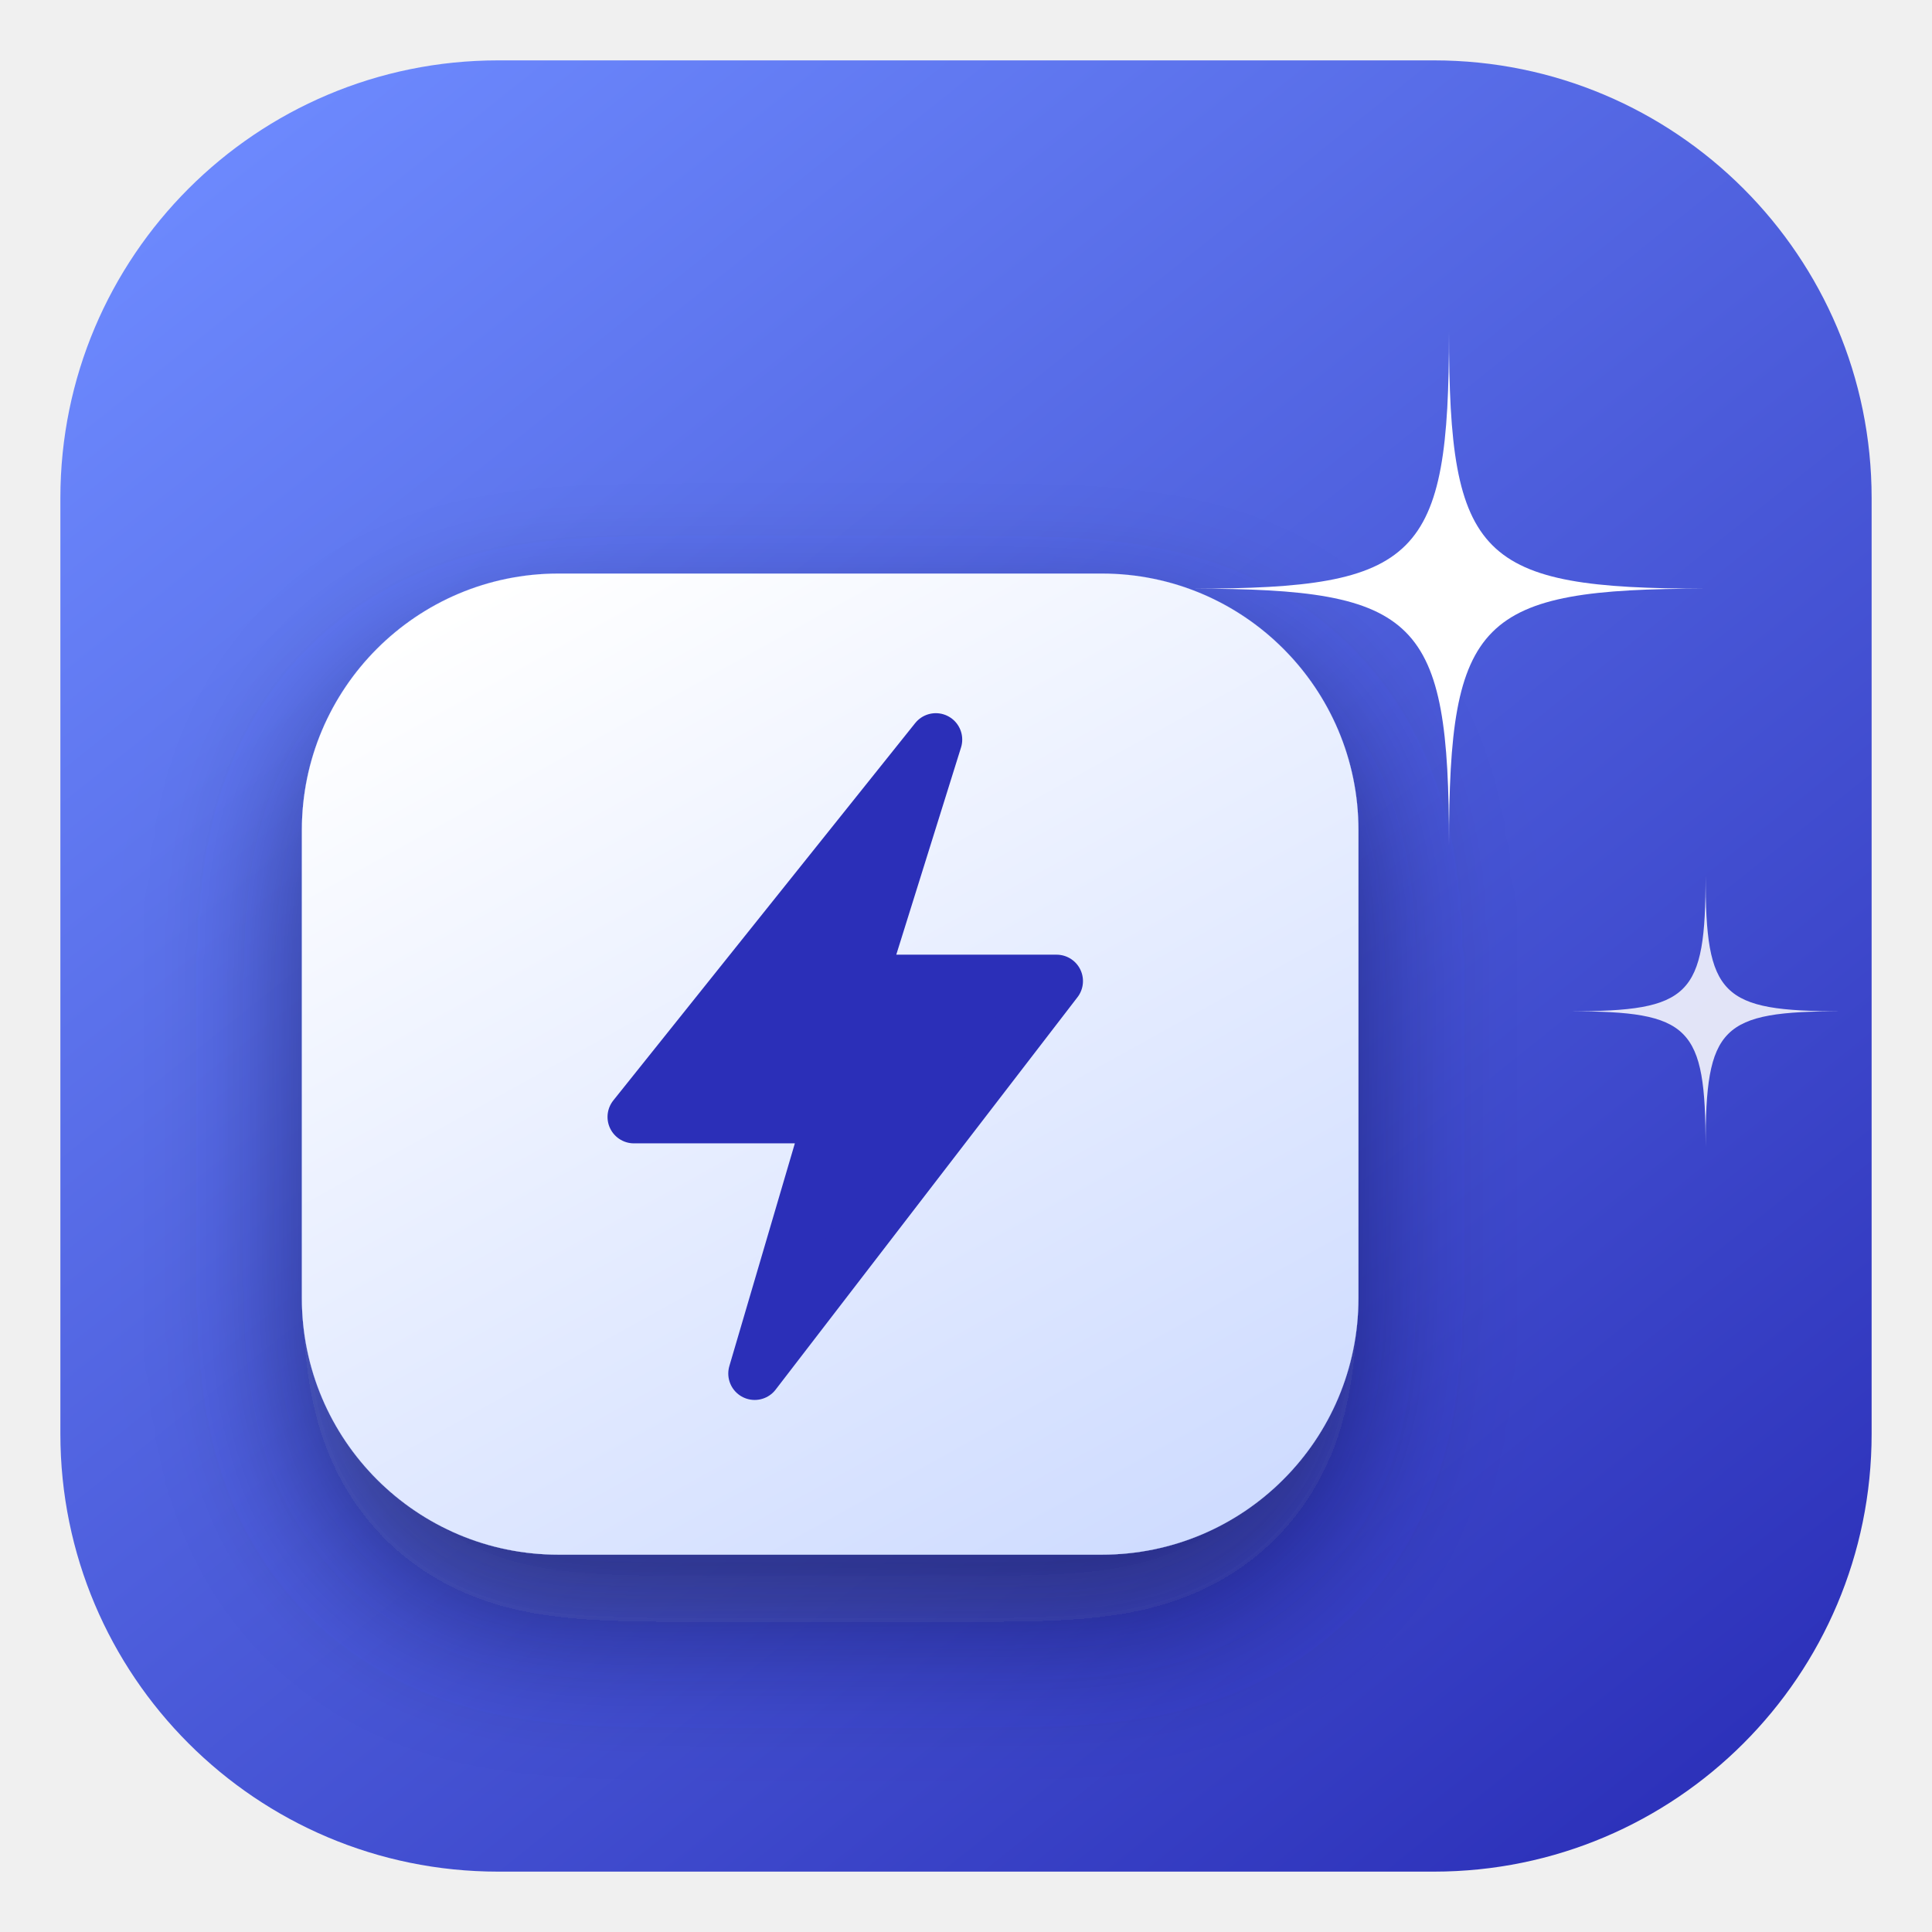
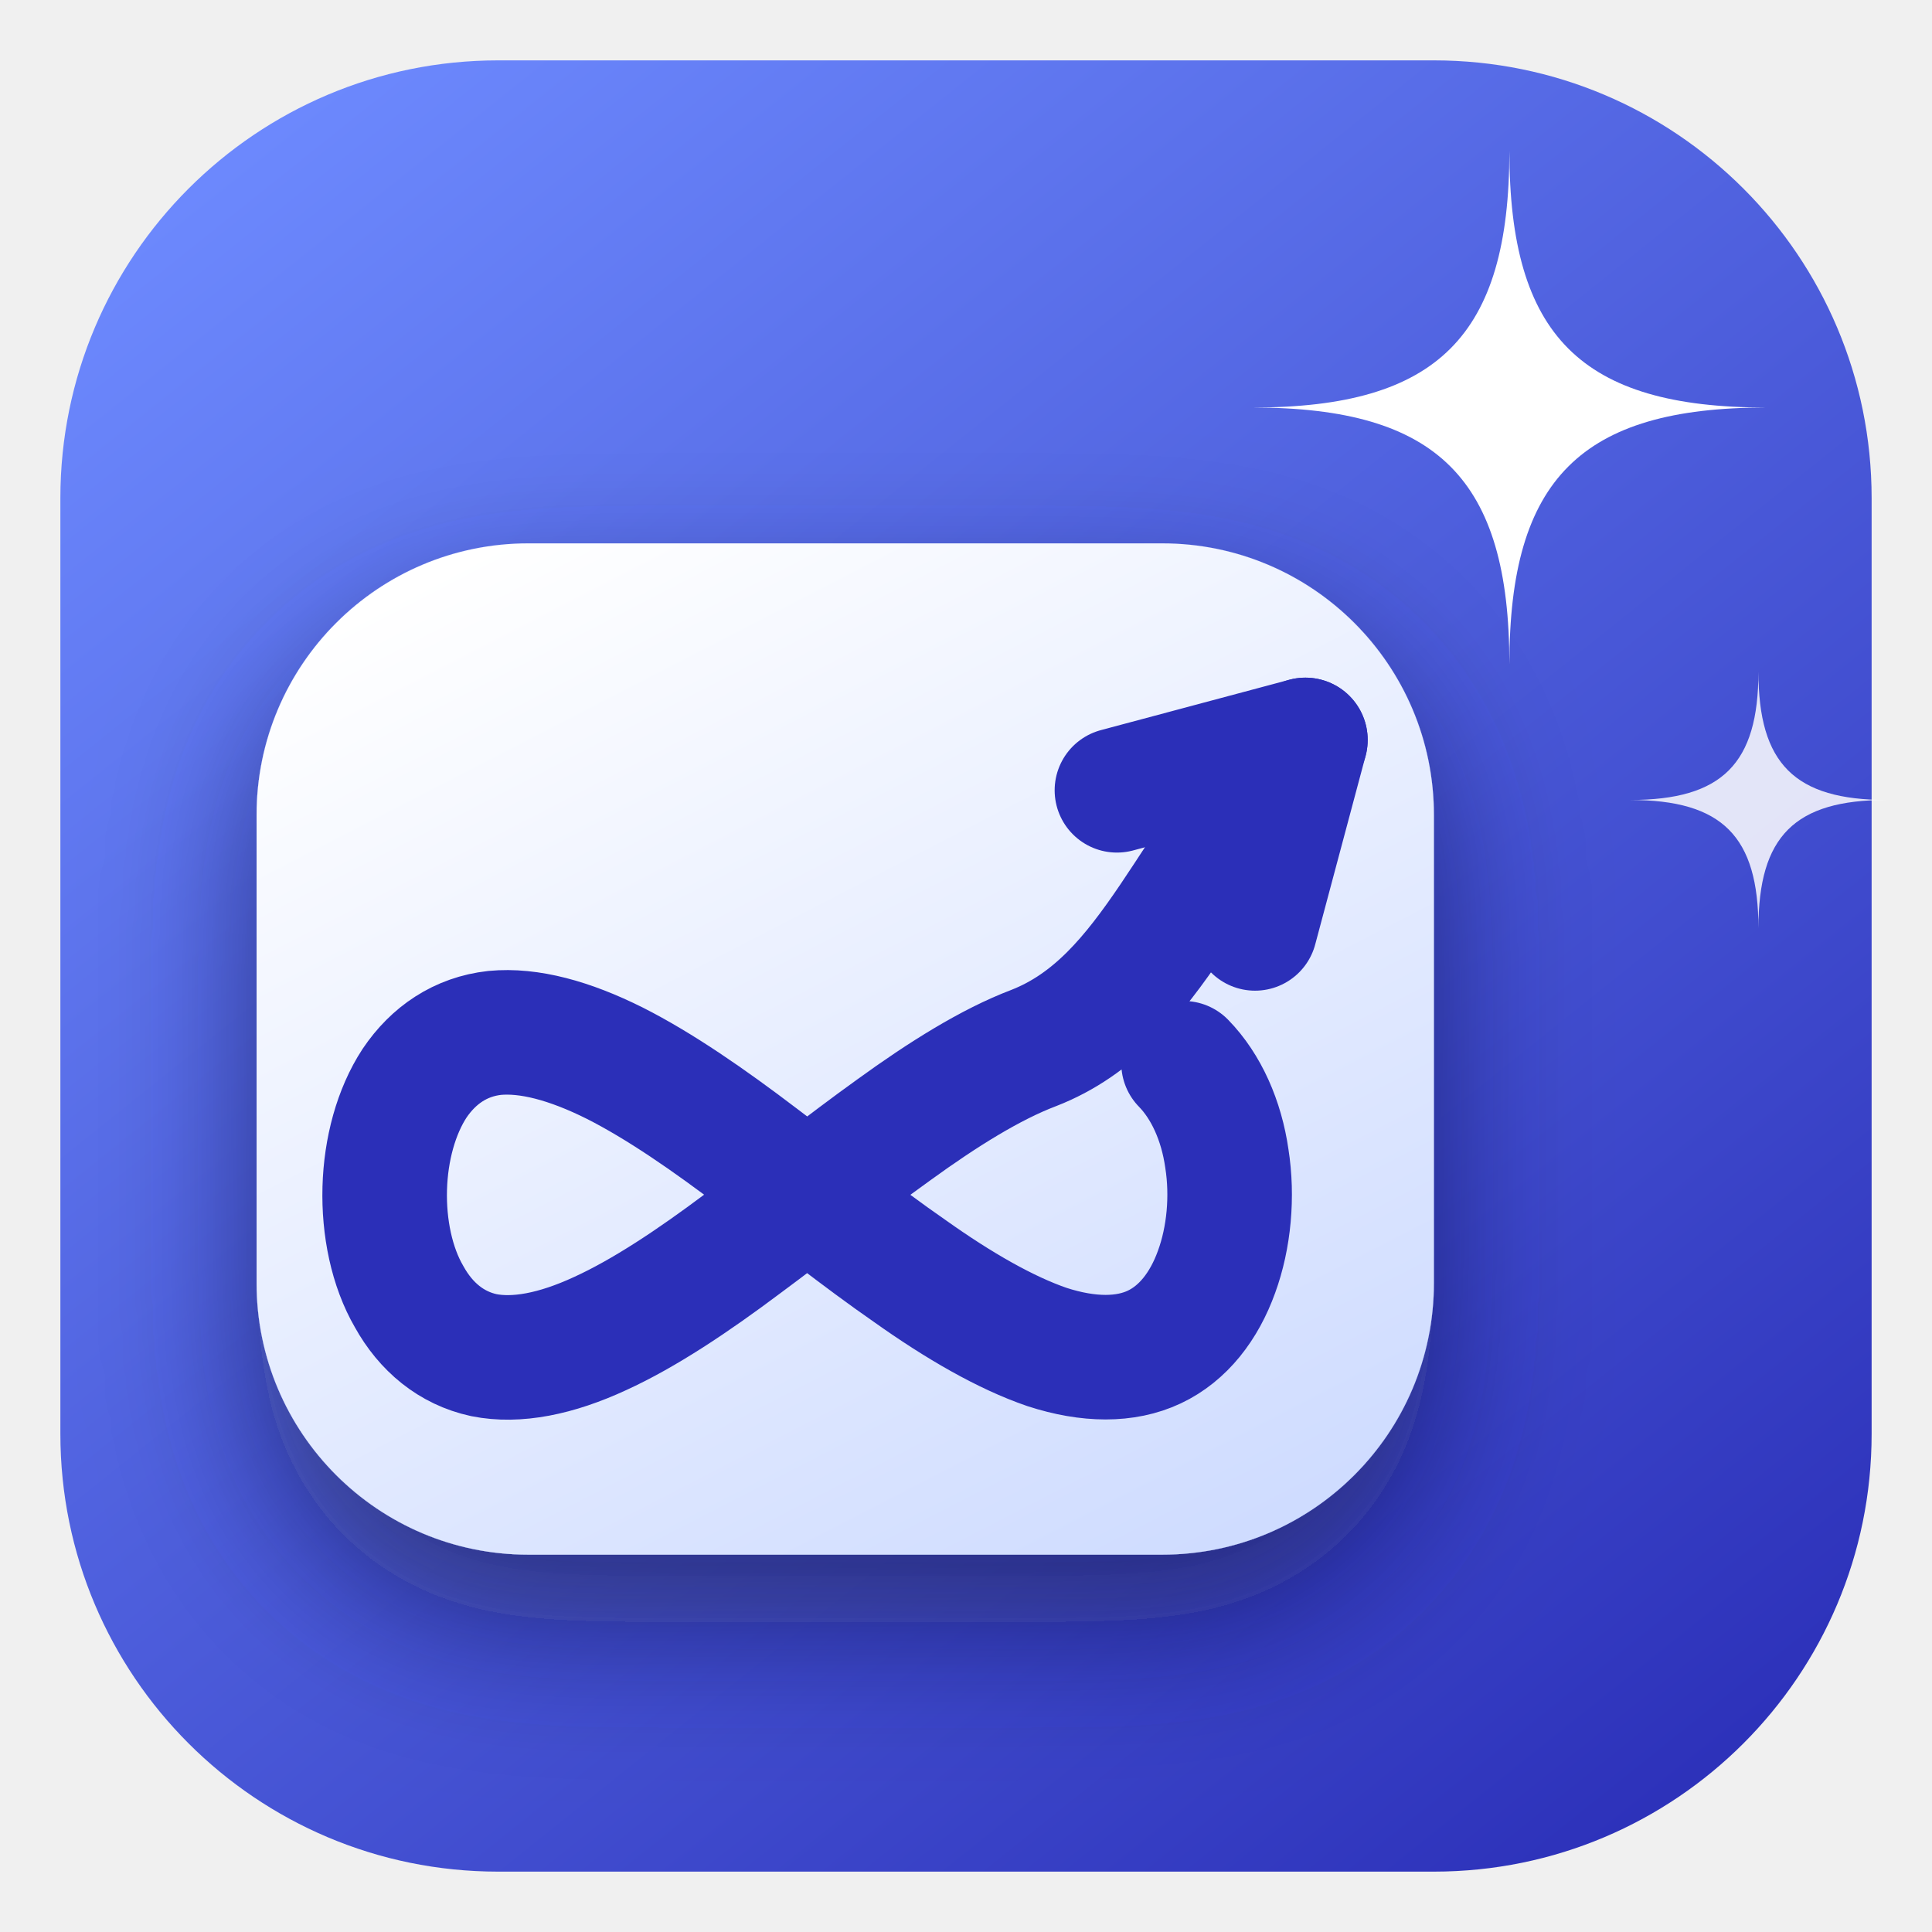
<svg xmlns="http://www.w3.org/2000/svg" viewBox="0 0 256 256" width="256" height="256">
  <defs>
    <linearGradient id="k-bg" x1="0.1" y1="0" x2="0.9" y2="1">
      <stop offset="0" stop-color="#6E8BFF" />
      <stop offset="1" stop-color="#2B2FB8" />
    </linearGradient>
    <linearGradient id="k-cap" x1="0.2" y1="0" x2="0.8" y2="1">
      <stop offset="0" stop-color="#FFFFFF" />
      <stop offset="1" stop-color="#CFDCFF" />
    </linearGradient>
    <filter id="k-lift" x="-50%" y="-50%" width="200%" height="200%">
      <feDropShadow dx="0" dy="9" stdDeviation="10" flood-color="#0B1240" flood-opacity="0.55" />
    </filter>
  </defs>
  <rect x="8" y="8" width="240" height="240" rx="58" fill="url(#k-bg)" />
  <g filter="url(#k-lift)">
-     <rect x="40" y="76" width="140" height="130" rx="34" fill="url(#k-cap)" />
+     <rect x="34" y="72" width="156" height="134" rx="36" fill="url(#k-cap)" />
  </g>
-   <path d="M124 98 L84 148 L110 148 L100 182 L140 130 L114 130 Z" fill="#2B2FB8" stroke="#2B2FB8" stroke-width="7" stroke-linejoin="round" />
-   <path d="M192 44 C192 74 196 78 226 78 C196 78 192 82 192 112            C192 82 188 78 158 78 C188 78 192 74 192 44 Z" fill="#FFFFFF" />
-   <path d="M226 116 C226 132 228 134 244 134 C228 134 226 136 226 152            C226 136 224 134 208 134 C224 134 226 132 226 116 Z" fill="#FFFFFF" opacity="0.85" />
+   <g transform="translate(15.1 63.6) scale(0.7176)" fill="none" stroke="#2B2FB8" stroke-width="23.0" stroke-linecap="round" stroke-linejoin="round">
+     <path d="M197.5 107.7 C201.7 112 204.5 118.3 205.5 125.3 C206.6 132.3 205.9 139.9 203.6 146.2 C201.3 152.6 197.4 157.6 192.1 160.1 C186.8 162.6 180 162.6 172.3 160.1 C164.7 157.5 156 152.5 147 146.1 C137.9 139.8 128.4 132.2 119.1 125.2 C109.9 118.2 100.8 111.9 92.5 107.7 C84.1 103.5 76.6 101.5 70.3 102.1 C64 102.8 59 106.2 55.5 111.4 C52.1 116.6 50.2 123.6 50 130.8 C49.8 138 51.3 145.3 54.5 150.8 C57.6 156.4 62.3 160.3 68.3 161.6 C74.3 162.8 81.6 161.4 89.8 157.6 C97.9 153.9 106.9 147.9 116.1 141 C125.3 134.2 134.8 126.6 144 120 C153.1 113.4 161.9 107.9 169.8 104.9 C192.2 96.2 198.8 69.2 220 48" />
+     <path d="M185.2 57.3 L220 48 L210.7 82.8" />
+   </g>
+   <path d="M200 20 C200 44.5 209.5 54 234 54 C209.5 54 200 63.5 200 88 C200 63.5 190.5 54 166 54 C190.5 54 200 44.5 200 20 Z" fill="#FFFFFF" />
+   <path d="M233 89 C233 101.2 237.8 106 250 106 C237.8 106 233 110.8 233 123 C233 110.8 228.2 106 216 106 C228.2 106 233 101.2 233 89 Z" fill="#FFFFFF" opacity="0.85" />
</svg>
